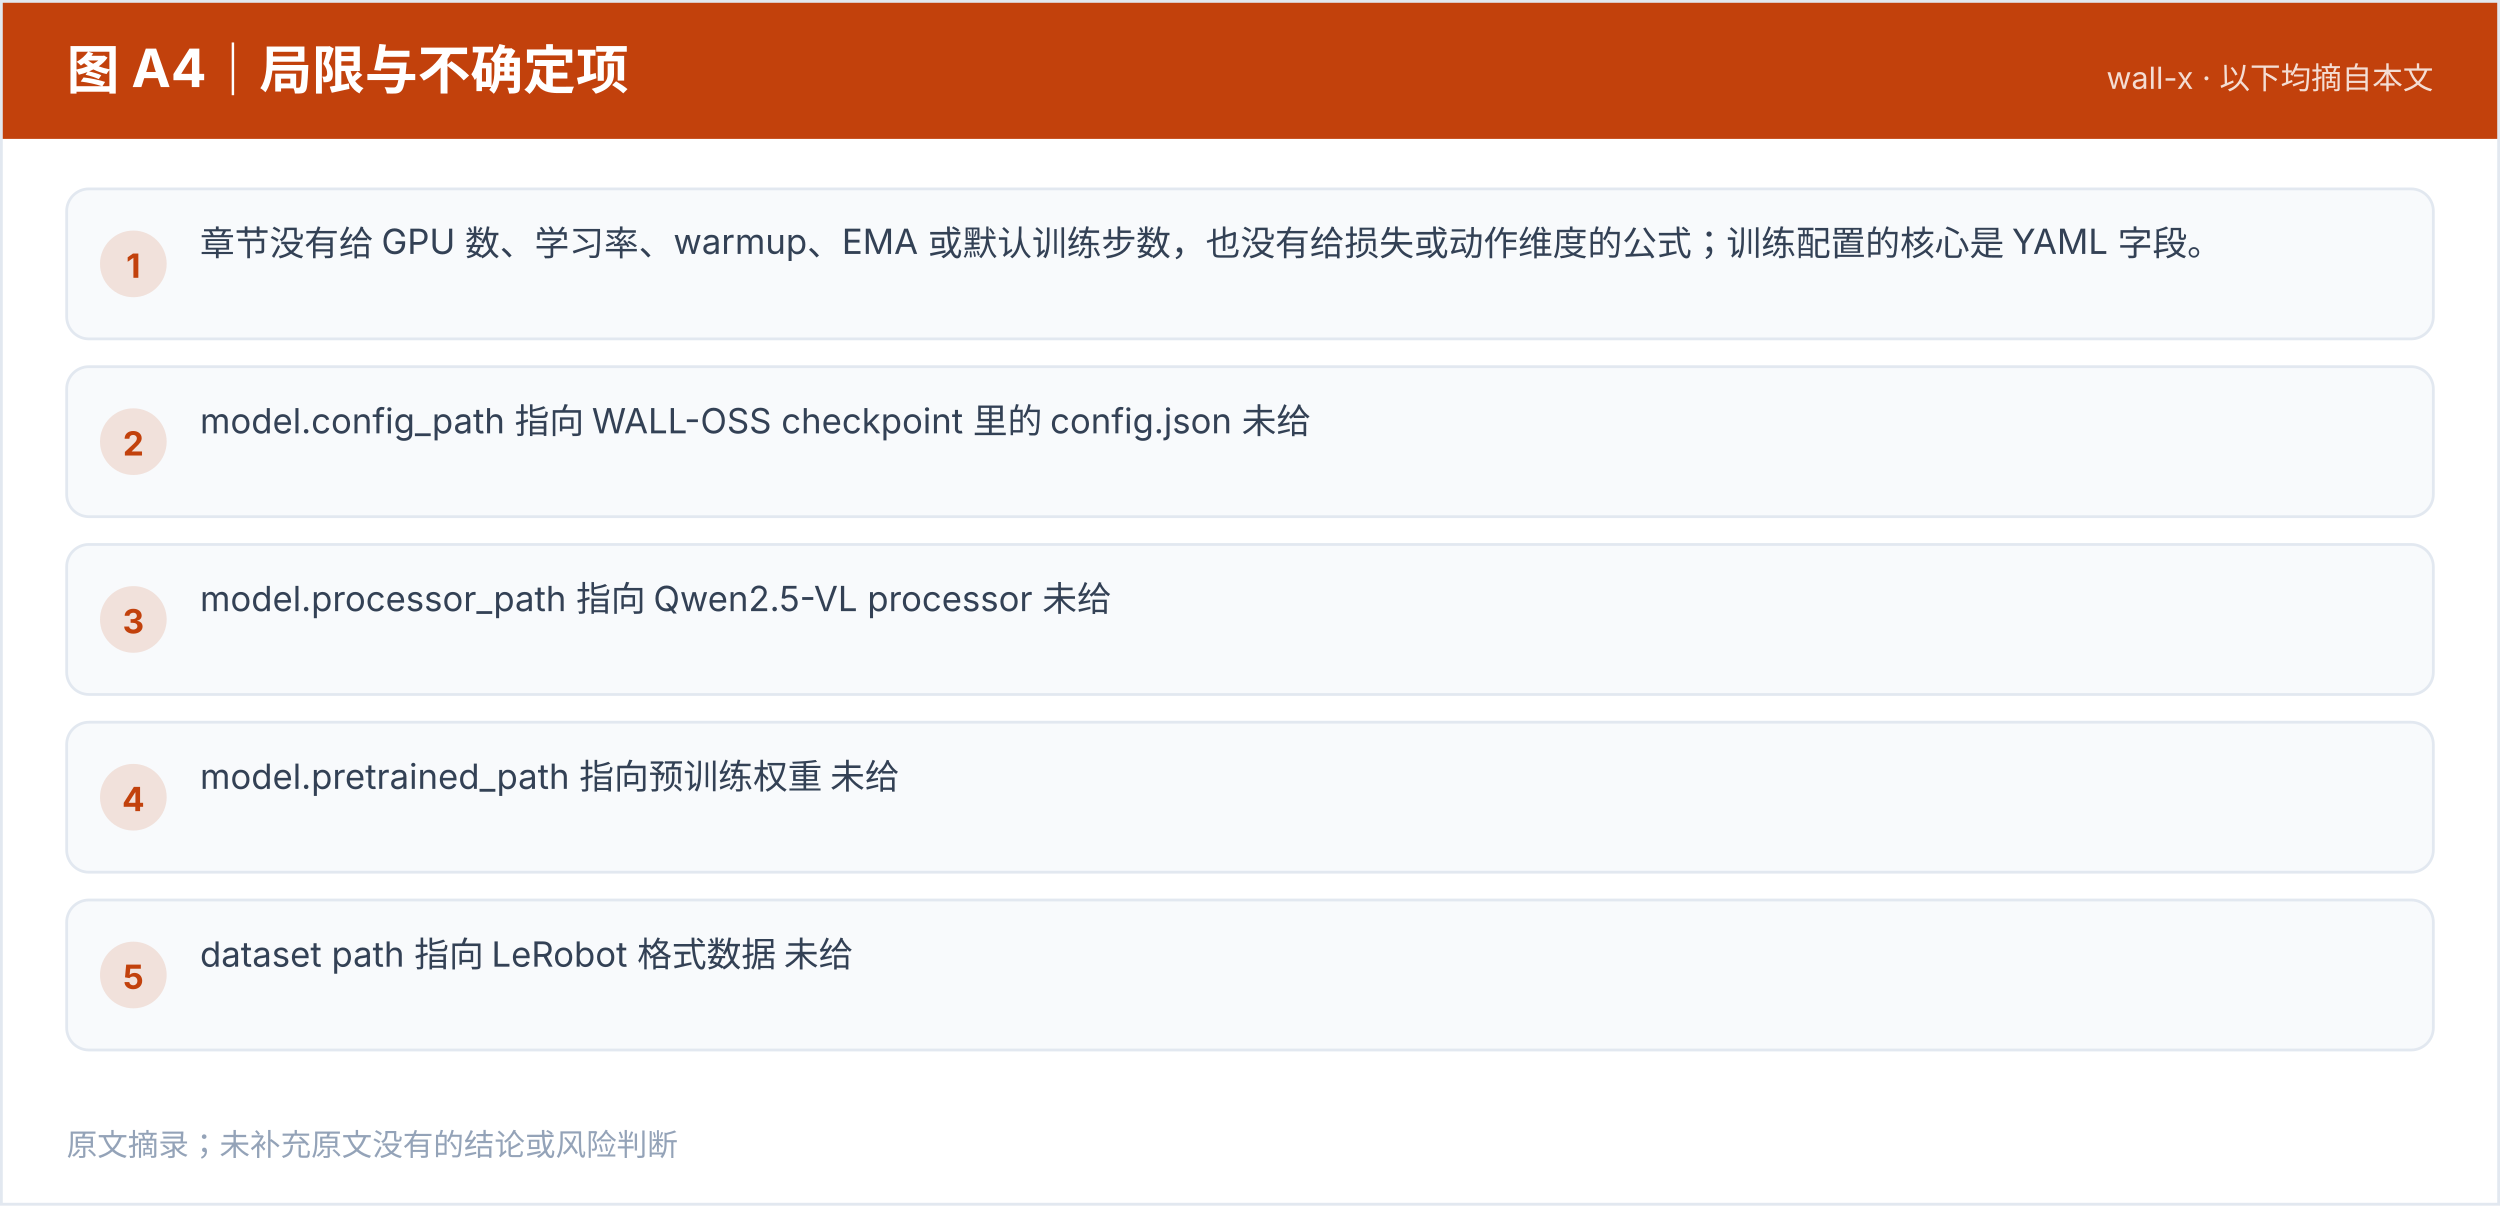
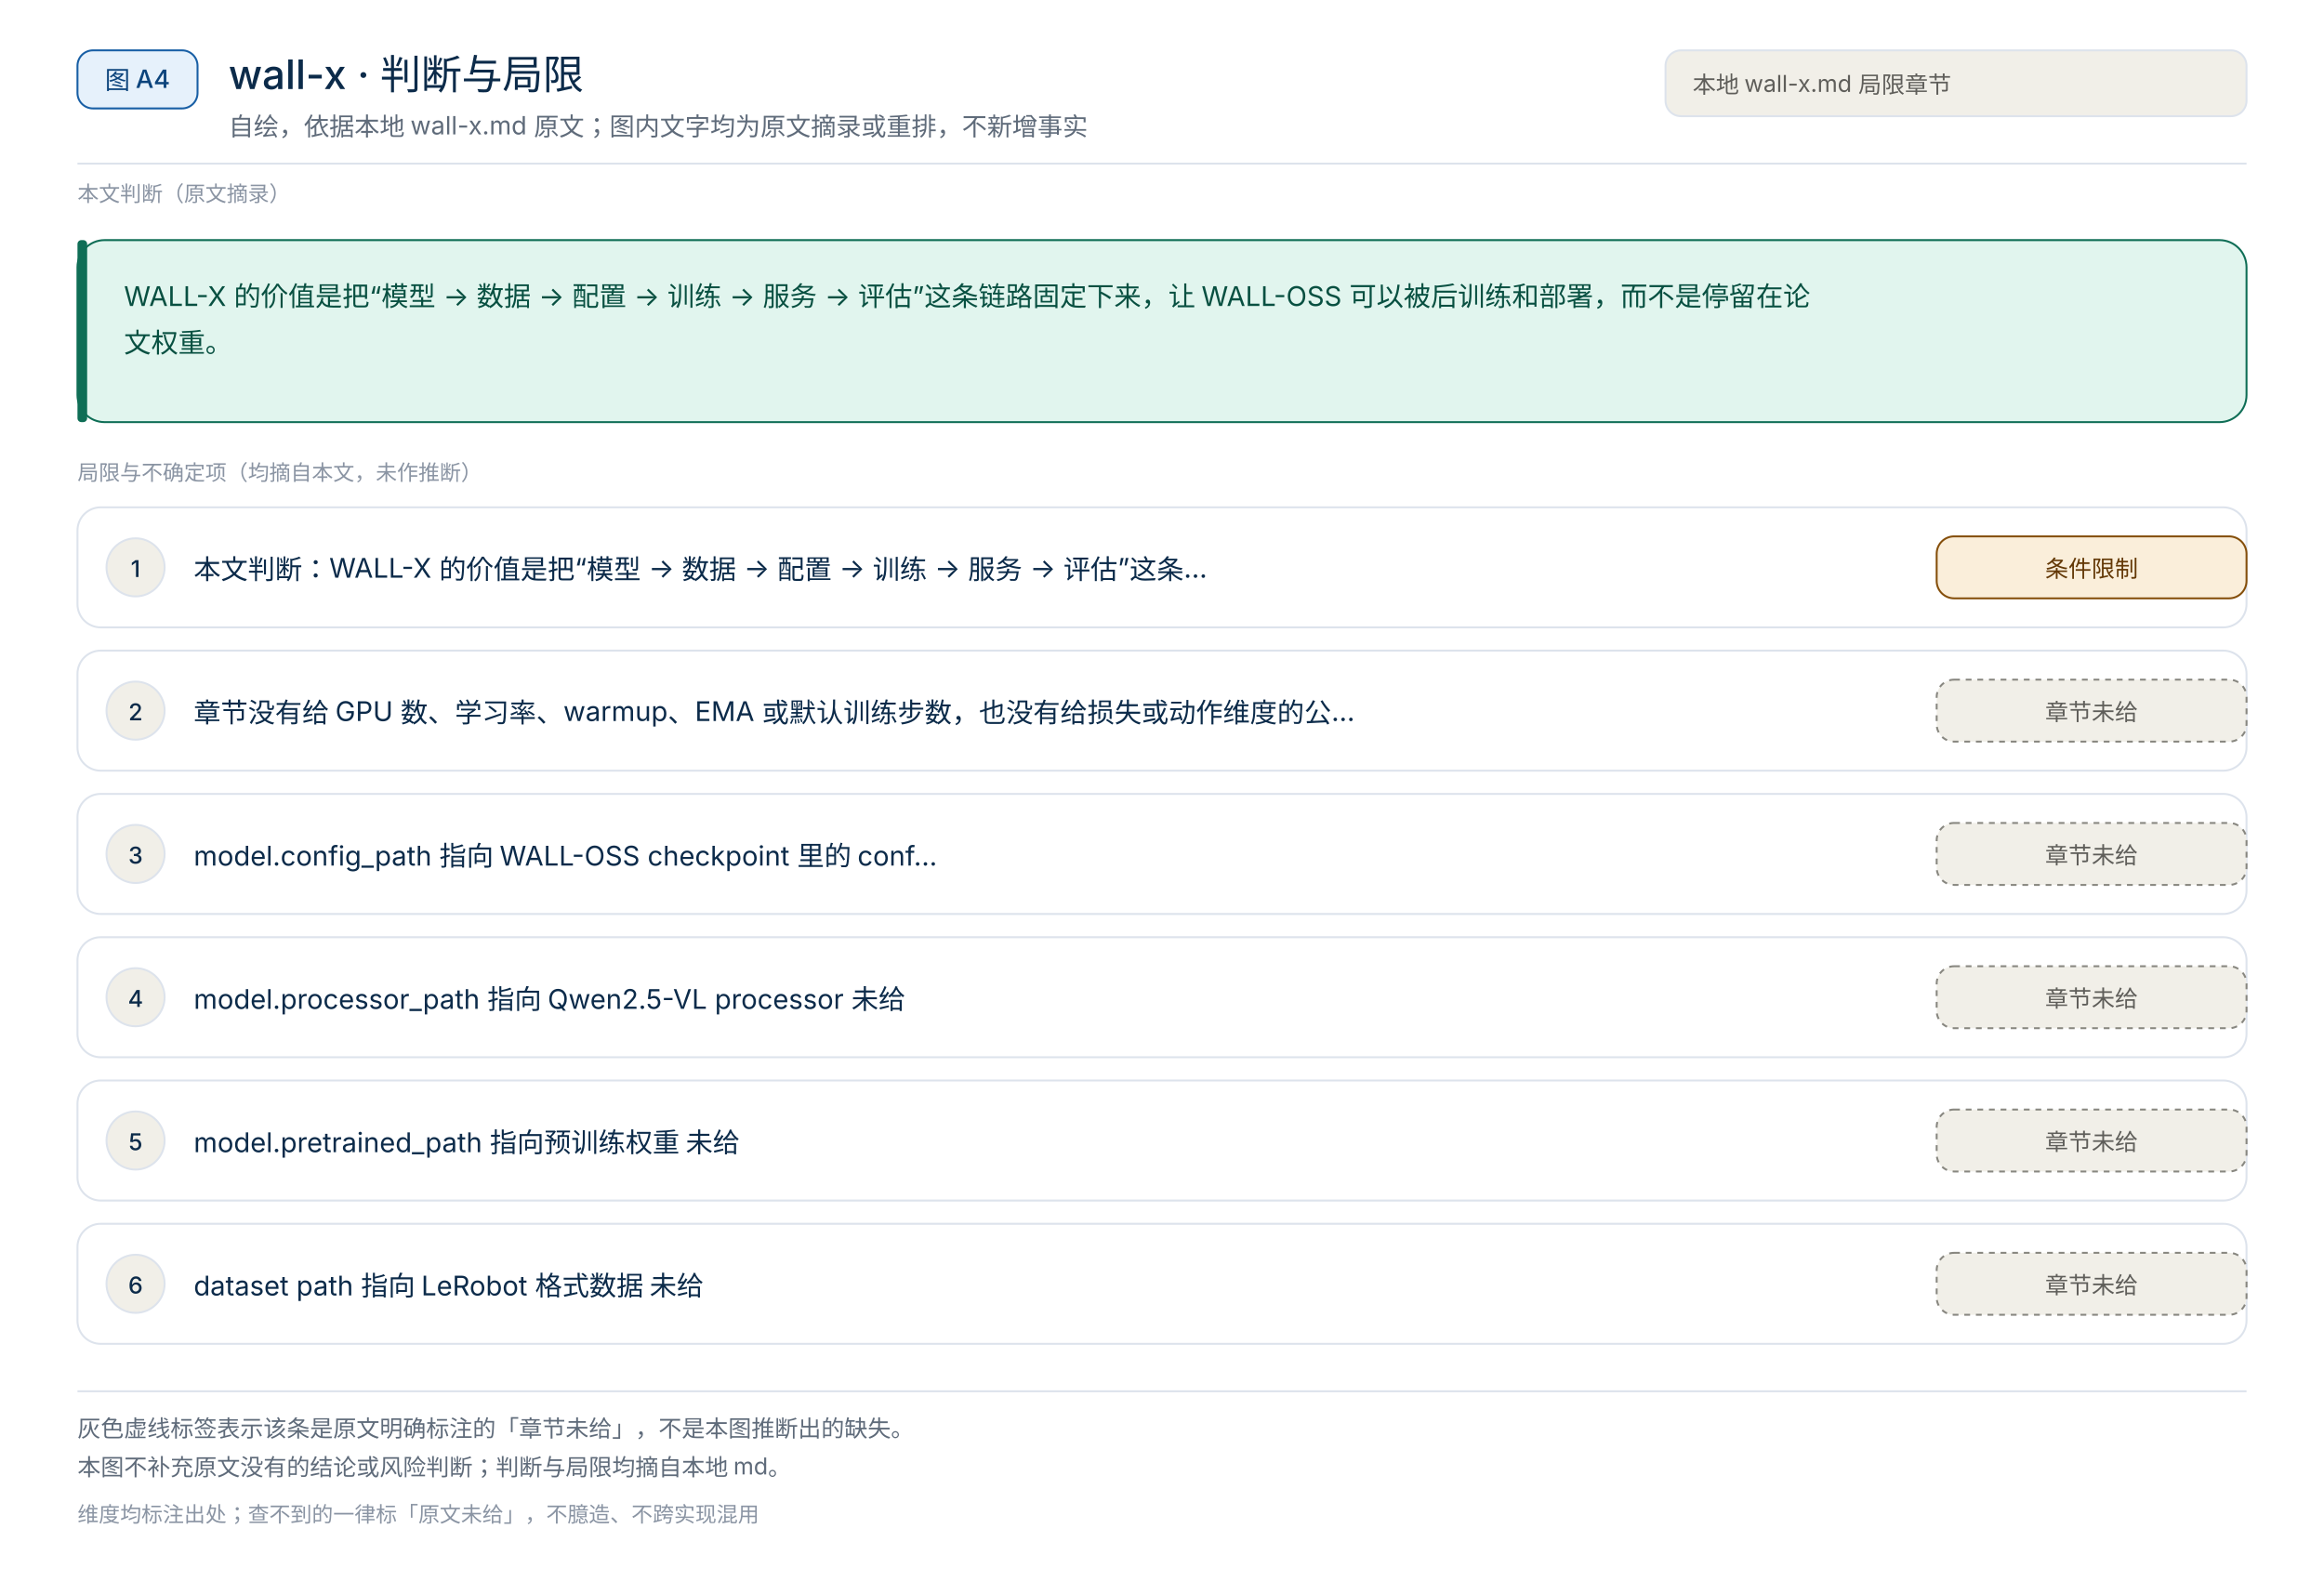
- <svg xmlns="http://www.w3.org/2000/svg" viewBox="0 0 900 434" width="900" height="434" font-family="PingFang SC, -apple-system, BlinkMacSystemFont, Microsoft YaHei, sans-serif">
-   <rect width="900" height="434" fill="#ffffff" />
-   <rect x="0" y="0" width="900" height="50" fill="#c2410c" />
-   <text x="24" y="32" font-size="19" fill="#ffffff" font-weight="700" text-anchor="start">图 A4｜局限与不确定项</text>
-   <text x="876" y="32" font-size="11" fill="#ffffff" font-weight="400" text-anchor="end" opacity="0.82">wall-x · 以下均摘自本文</text>
-   <rect x="24" y="68" width="852" height="54" rx="8" fill="#f8fafc" stroke="#e2e8f0" />
-   <circle cx="48" cy="95" r="12" fill="#c2410c" opacity="0.14" />
-   <text x="48" y="100" font-size="12" fill="#c2410c" font-weight="700" text-anchor="middle">1</text>
-   <text x="72" y="92" font-size="12.5" fill="#334155" font-weight="400" text-anchor="start">章节没有给 GPU 数、学习率、warmup、EMA 或默认训练步数，也没有给损失或动作维度的公式；训练配置的核心是 YAML 字段。</text>
-   <rect x="24" y="132" width="852" height="54" rx="8" fill="#f8fafc" stroke="#e2e8f0" />
-   <circle cx="48" cy="159" r="12" fill="#c2410c" opacity="0.14" />
-   <text x="48" y="164" font-size="12" fill="#c2410c" font-weight="700" text-anchor="middle">2</text>
-   <text x="72" y="156" font-size="12.5" fill="#334155" font-weight="400" text-anchor="start">model.config_path 指向 WALL-OSS checkpoint 里的 config.json 未给</text>
-   <rect x="24" y="196" width="852" height="54" rx="8" fill="#f8fafc" stroke="#e2e8f0" />
-   <circle cx="48" cy="223" r="12" fill="#c2410c" opacity="0.14" />
-   <text x="48" y="228" font-size="12" fill="#c2410c" font-weight="700" text-anchor="middle">3</text>
-   <text x="72" y="220" font-size="12.5" fill="#334155" font-weight="400" text-anchor="start">model.processor_path 指向 Qwen2.5-VL processor 未给</text>
-   <rect x="24" y="260" width="852" height="54" rx="8" fill="#f8fafc" stroke="#e2e8f0" />
-   <circle cx="48" cy="287" r="12" fill="#c2410c" opacity="0.14" />
-   <text x="48" y="292" font-size="12" fill="#c2410c" font-weight="700" text-anchor="middle">4</text>
-   <text x="72" y="284" font-size="12.5" fill="#334155" font-weight="400" text-anchor="start">model.pretrained_path 指向预训练权重 未给</text>
-   <rect x="24" y="324" width="852" height="54" rx="8" fill="#f8fafc" stroke="#e2e8f0" />
-   <circle cx="48" cy="351" r="12" fill="#c2410c" opacity="0.14" />
-   <text x="48" y="356" font-size="12" fill="#c2410c" font-weight="700" text-anchor="middle">5</text>
-   <text x="72" y="348" font-size="12.5" fill="#334155" font-weight="400" text-anchor="start">dataset path 指向 LeRobot 格式数据 未给</text>
-   <text x="24" y="416" font-size="11" fill="#94a3b8" font-weight="400" text-anchor="start">原文摘录；未补充原文没有的结论或风险判断</text>
-   <rect x="0.5" y="0.5" width="899" height="433" fill="none" stroke="#e2e8f0" />
+ <svg xmlns="http://www.w3.org/2000/svg" width="1200" height="816" viewBox="0 0 1200 816" role="img">
+   <defs>
+     <marker id="arrow" viewBox="0 0 10 10" refX="8" refY="5" markerWidth="6" markerHeight="6" orient="auto-start-reverse">
+       <path d="M2 1L8 5L2 9" fill="none" stroke="#185FA5" stroke-width="1.6" stroke-linecap="round" stroke-linejoin="round" />
+     </marker>
+   </defs>
+   <rect x="0" y="0" width="1200" height="816" rx="0" fill="#FFFFFF" stroke="#FFFFFF" stroke-width="1" />
+   <text x="118" y="46" font-family="-apple-system,BlinkMacSystemFont,'PingFang SC','Microsoft YaHei',sans-serif" font-size="21" font-weight="500" fill="#0C2B4A" text-anchor="start">wall-x · 判断与局限</text>
+   <text x="118" y="70" font-family="-apple-system,BlinkMacSystemFont,'PingFang SC','Microsoft YaHei',sans-serif" font-size="13" font-weight="400" fill="#5F6B7A" text-anchor="start">自绘，依据本地 wall-x.md 原文；图内文字均为原文摘录或重排，不新增事实</text>
+   <rect x="40" y="84" width="1120" height="1" rx="0" fill="#DDE3EC" stroke="#DDE3EC" stroke-width="0" />
+   <rect x="860" y="26" width="300" height="34" rx="8" fill="#F1EFE8" stroke="#DDE3EC" stroke-width="1" />
+   <text x="874" y="48" font-family="-apple-system,BlinkMacSystemFont,'PingFang SC','Microsoft YaHei',sans-serif" font-size="12" font-weight="400" fill="#5F5E5A" text-anchor="start">本地 wall-x.md 局限章节</text>
+   <rect x="40" y="26" width="62" height="30" rx="8" fill="#E6F1FB" stroke="#185FA5" stroke-width="1" />
+   <text x="71" y="46" font-family="-apple-system,BlinkMacSystemFont,'PingFang SC','Microsoft YaHei',sans-serif" font-size="13" font-weight="500" fill="#0C447C" text-anchor="middle">图 A4</text>
+   <text x="40" y="104" font-family="-apple-system,BlinkMacSystemFont,'PingFang SC','Microsoft YaHei',sans-serif" font-size="11" font-weight="400" fill="#8A94A3" text-anchor="start">本文判断（原文摘录）</text>
+   <rect x="40" y="124" width="1120" height="94" rx="14" fill="#E1F5EE" stroke="#0F6E56" stroke-width="1" />
+   <rect x="40" y="124" width="5" height="94" rx="2" fill="#0F6E56" stroke="#0F6E56" stroke-width="0" />
+   <text x="64" y="158" font-family="-apple-system,BlinkMacSystemFont,'PingFang SC','Microsoft YaHei',sans-serif" font-size="14" font-weight="400" fill="#085041" text-anchor="start">WALL-X 的价值是把“模型 → 数据 → 配置 → 训练 → 服务 → 评估”这条链路固定下来，让 WALL-OSS 可以被后训练和部署，而不是停留在论</text>
+   <text x="64" y="182" font-family="-apple-system,BlinkMacSystemFont,'PingFang SC','Microsoft YaHei',sans-serif" font-size="14" font-weight="400" fill="#085041" text-anchor="start">文权重。</text>
+   <text x="40" y="248" font-family="-apple-system,BlinkMacSystemFont,'PingFang SC','Microsoft YaHei',sans-serif" font-size="11" font-weight="400" fill="#8A94A3" text-anchor="start">局限与不确定项（均摘自本文，未作推断）</text>
+   <rect x="40" y="262" width="1120" height="62" rx="12" fill="#FFFFFF" stroke="#DDE3EC" stroke-width="1" />
+   <circle cx="70" cy="293" r="15" fill="#F1EFE8" stroke="#DDE3EC" stroke-width="1" />
+   <text x="70" y="298" font-family="-apple-system,BlinkMacSystemFont,'PingFang SC','Microsoft YaHei',sans-serif" font-size="12" font-weight="500" fill="#0C2B4A" text-anchor="middle">1</text>
+   <text x="100" y="299" font-family="-apple-system,BlinkMacSystemFont,'PingFang SC','Microsoft YaHei',sans-serif" font-size="14" font-weight="400" fill="#0C2B4A" text-anchor="start">本文判断：WALL-X 的价值是把“模型 → 数据 → 配置 → 训练 → 服务 → 评估”这条…</text>
+   <rect x="1000" y="277" width="160" height="32" rx="9" fill="#FAEEDA" stroke="#854F0B" stroke-width="1" />
+   <text x="1080" y="298" font-family="-apple-system,BlinkMacSystemFont,'PingFang SC','Microsoft YaHei',sans-serif" font-size="12" font-weight="400" fill="#633806" text-anchor="middle">条件限制</text>
+   <rect x="40" y="336" width="1120" height="62" rx="12" fill="#FFFFFF" stroke="#DDE3EC" stroke-width="1" />
+   <circle cx="70" cy="367" r="15" fill="#F1EFE8" stroke="#DDE3EC" stroke-width="1" />
+   <text x="70" y="372" font-family="-apple-system,BlinkMacSystemFont,'PingFang SC','Microsoft YaHei',sans-serif" font-size="12" font-weight="500" fill="#0C2B4A" text-anchor="middle">2</text>
+   <text x="100" y="373" font-family="-apple-system,BlinkMacSystemFont,'PingFang SC','Microsoft YaHei',sans-serif" font-size="14" font-weight="400" fill="#0C2B4A" text-anchor="start">章节没有给 GPU 数、学习率、warmup、EMA 或默认训练步数，也没有给损失或动作维度的公…</text>
+   <rect x="1000" y="351" width="160" height="32" rx="9" fill="#F1EFE8" stroke="#888780" stroke-width="1" stroke-dasharray="3 3" />
+   <text x="1080" y="372" font-family="-apple-system,BlinkMacSystemFont,'PingFang SC','Microsoft YaHei',sans-serif" font-size="12" font-weight="400" fill="#5F5E5A" text-anchor="middle">章节未给</text>
+   <rect x="40" y="410" width="1120" height="62" rx="12" fill="#FFFFFF" stroke="#DDE3EC" stroke-width="1" />
+   <circle cx="70" cy="441" r="15" fill="#F1EFE8" stroke="#DDE3EC" stroke-width="1" />
+   <text x="70" y="446" font-family="-apple-system,BlinkMacSystemFont,'PingFang SC','Microsoft YaHei',sans-serif" font-size="12" font-weight="500" fill="#0C2B4A" text-anchor="middle">3</text>
+   <text x="100" y="447" font-family="-apple-system,BlinkMacSystemFont,'PingFang SC','Microsoft YaHei',sans-serif" font-size="14" font-weight="400" fill="#0C2B4A" text-anchor="start">model.config_path 指向 WALL-OSS checkpoint 里的 conf…</text>
+   <rect x="1000" y="425" width="160" height="32" rx="9" fill="#F1EFE8" stroke="#888780" stroke-width="1" stroke-dasharray="3 3" />
+   <text x="1080" y="446" font-family="-apple-system,BlinkMacSystemFont,'PingFang SC','Microsoft YaHei',sans-serif" font-size="12" font-weight="400" fill="#5F5E5A" text-anchor="middle">章节未给</text>
+   <rect x="40" y="484" width="1120" height="62" rx="12" fill="#FFFFFF" stroke="#DDE3EC" stroke-width="1" />
+   <circle cx="70" cy="515" r="15" fill="#F1EFE8" stroke="#DDE3EC" stroke-width="1" />
+   <text x="70" y="520" font-family="-apple-system,BlinkMacSystemFont,'PingFang SC','Microsoft YaHei',sans-serif" font-size="12" font-weight="500" fill="#0C2B4A" text-anchor="middle">4</text>
+   <text x="100" y="521" font-family="-apple-system,BlinkMacSystemFont,'PingFang SC','Microsoft YaHei',sans-serif" font-size="14" font-weight="400" fill="#0C2B4A" text-anchor="start">model.processor_path 指向 Qwen2.5-VL processor 未给</text>
+   <rect x="1000" y="499" width="160" height="32" rx="9" fill="#F1EFE8" stroke="#888780" stroke-width="1" stroke-dasharray="3 3" />
+   <text x="1080" y="520" font-family="-apple-system,BlinkMacSystemFont,'PingFang SC','Microsoft YaHei',sans-serif" font-size="12" font-weight="400" fill="#5F5E5A" text-anchor="middle">章节未给</text>
+   <rect x="40" y="558" width="1120" height="62" rx="12" fill="#FFFFFF" stroke="#DDE3EC" stroke-width="1" />
+   <circle cx="70" cy="589" r="15" fill="#F1EFE8" stroke="#DDE3EC" stroke-width="1" />
+   <text x="70" y="594" font-family="-apple-system,BlinkMacSystemFont,'PingFang SC','Microsoft YaHei',sans-serif" font-size="12" font-weight="500" fill="#0C2B4A" text-anchor="middle">5</text>
+   <text x="100" y="595" font-family="-apple-system,BlinkMacSystemFont,'PingFang SC','Microsoft YaHei',sans-serif" font-size="14" font-weight="400" fill="#0C2B4A" text-anchor="start">model.pretrained_path 指向预训练权重 未给</text>
+   <rect x="1000" y="573" width="160" height="32" rx="9" fill="#F1EFE8" stroke="#888780" stroke-width="1" stroke-dasharray="3 3" />
+   <text x="1080" y="594" font-family="-apple-system,BlinkMacSystemFont,'PingFang SC','Microsoft YaHei',sans-serif" font-size="12" font-weight="400" fill="#5F5E5A" text-anchor="middle">章节未给</text>
+   <rect x="40" y="632" width="1120" height="62" rx="12" fill="#FFFFFF" stroke="#DDE3EC" stroke-width="1" />
+   <circle cx="70" cy="663" r="15" fill="#F1EFE8" stroke="#DDE3EC" stroke-width="1" />
+   <text x="70" y="668" font-family="-apple-system,BlinkMacSystemFont,'PingFang SC','Microsoft YaHei',sans-serif" font-size="12" font-weight="500" fill="#0C2B4A" text-anchor="middle">6</text>
+   <text x="100" y="669" font-family="-apple-system,BlinkMacSystemFont,'PingFang SC','Microsoft YaHei',sans-serif" font-size="14" font-weight="400" fill="#0C2B4A" text-anchor="start">dataset path 指向 LeRobot 格式数据 未给</text>
+   <rect x="1000" y="647" width="160" height="32" rx="9" fill="#F1EFE8" stroke="#888780" stroke-width="1" stroke-dasharray="3 3" />
+   <text x="1080" y="668" font-family="-apple-system,BlinkMacSystemFont,'PingFang SC','Microsoft YaHei',sans-serif" font-size="12" font-weight="400" fill="#5F5E5A" text-anchor="middle">章节未给</text>
+   <rect x="40" y="718" width="1120" height="1" rx="0" fill="#DDE3EC" stroke="#DDE3EC" stroke-width="0" />
+   <text x="40" y="742" font-family="-apple-system,BlinkMacSystemFont,'PingFang SC','Microsoft YaHei',sans-serif" font-size="12" font-weight="400" fill="#5F6B7A" text-anchor="start">灰色虚线标签表示该条是原文明确标注的「章节未给」，不是本图推断出的缺失。</text>
+   <text x="40" y="762" font-family="-apple-system,BlinkMacSystemFont,'PingFang SC','Microsoft YaHei',sans-serif" font-size="12" font-weight="400" fill="#5F6B7A" text-anchor="start">本图不补充原文没有的结论或风险判断；判断与局限均摘自本地 md。</text>
+   <text x="40" y="786" font-family="-apple-system,BlinkMacSystemFont,'PingFang SC','Microsoft YaHei',sans-serif" font-size="11" font-weight="400" fill="#8A94A3" text-anchor="start">维度均标注出处；查不到的一律标「原文未给」，不臆造、不跨实现混用</text>
</svg>
